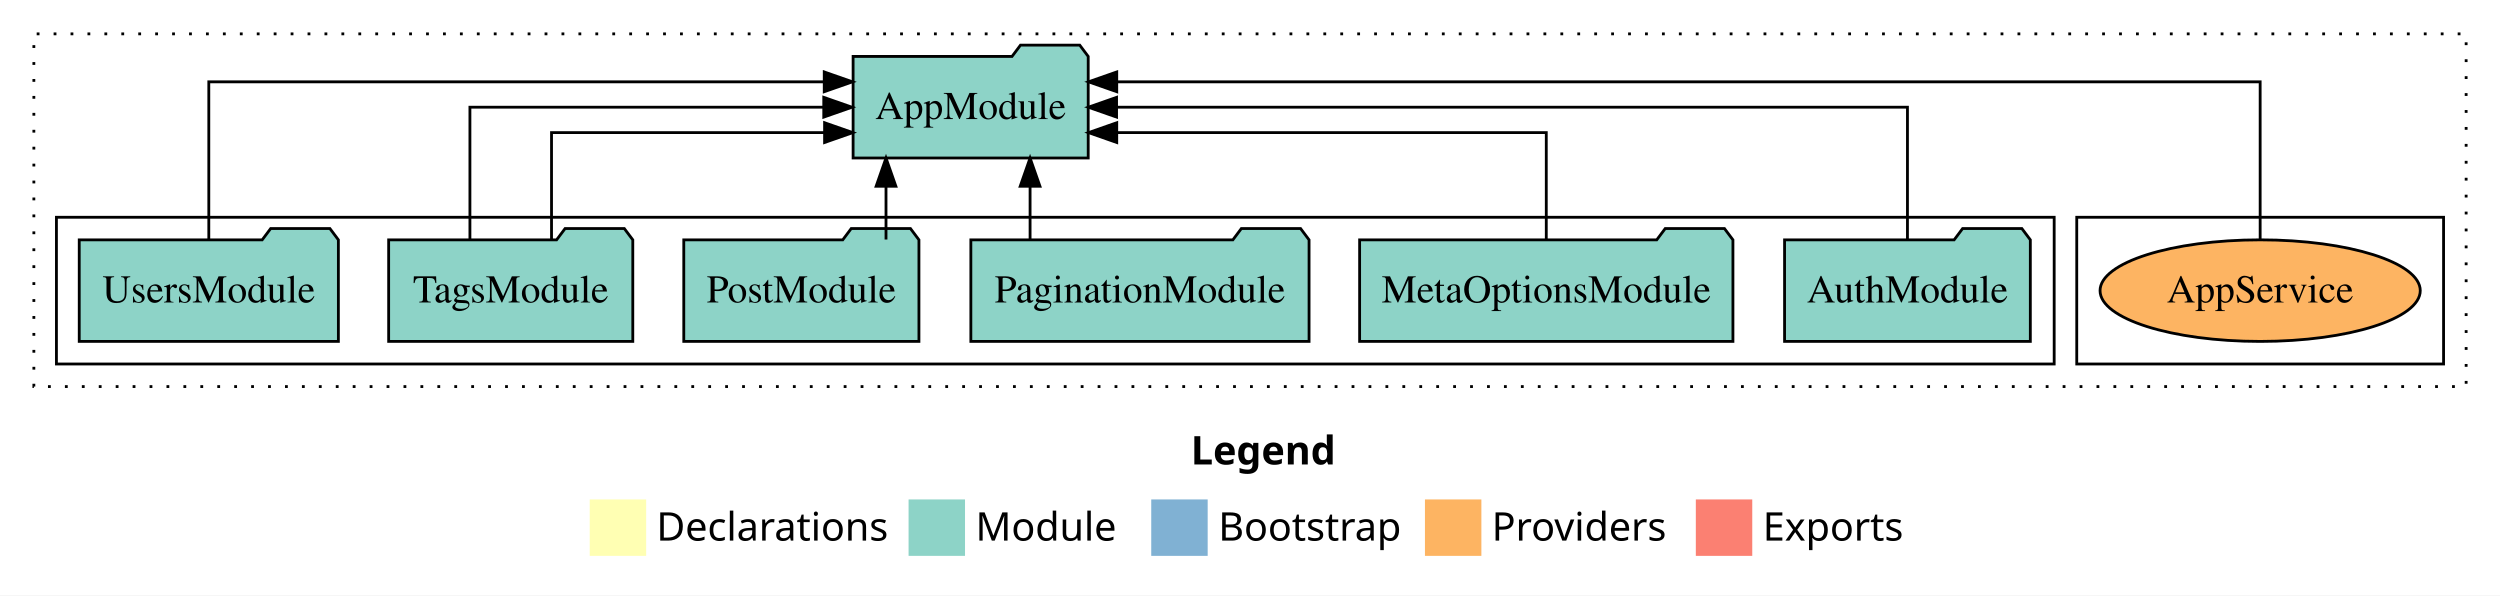
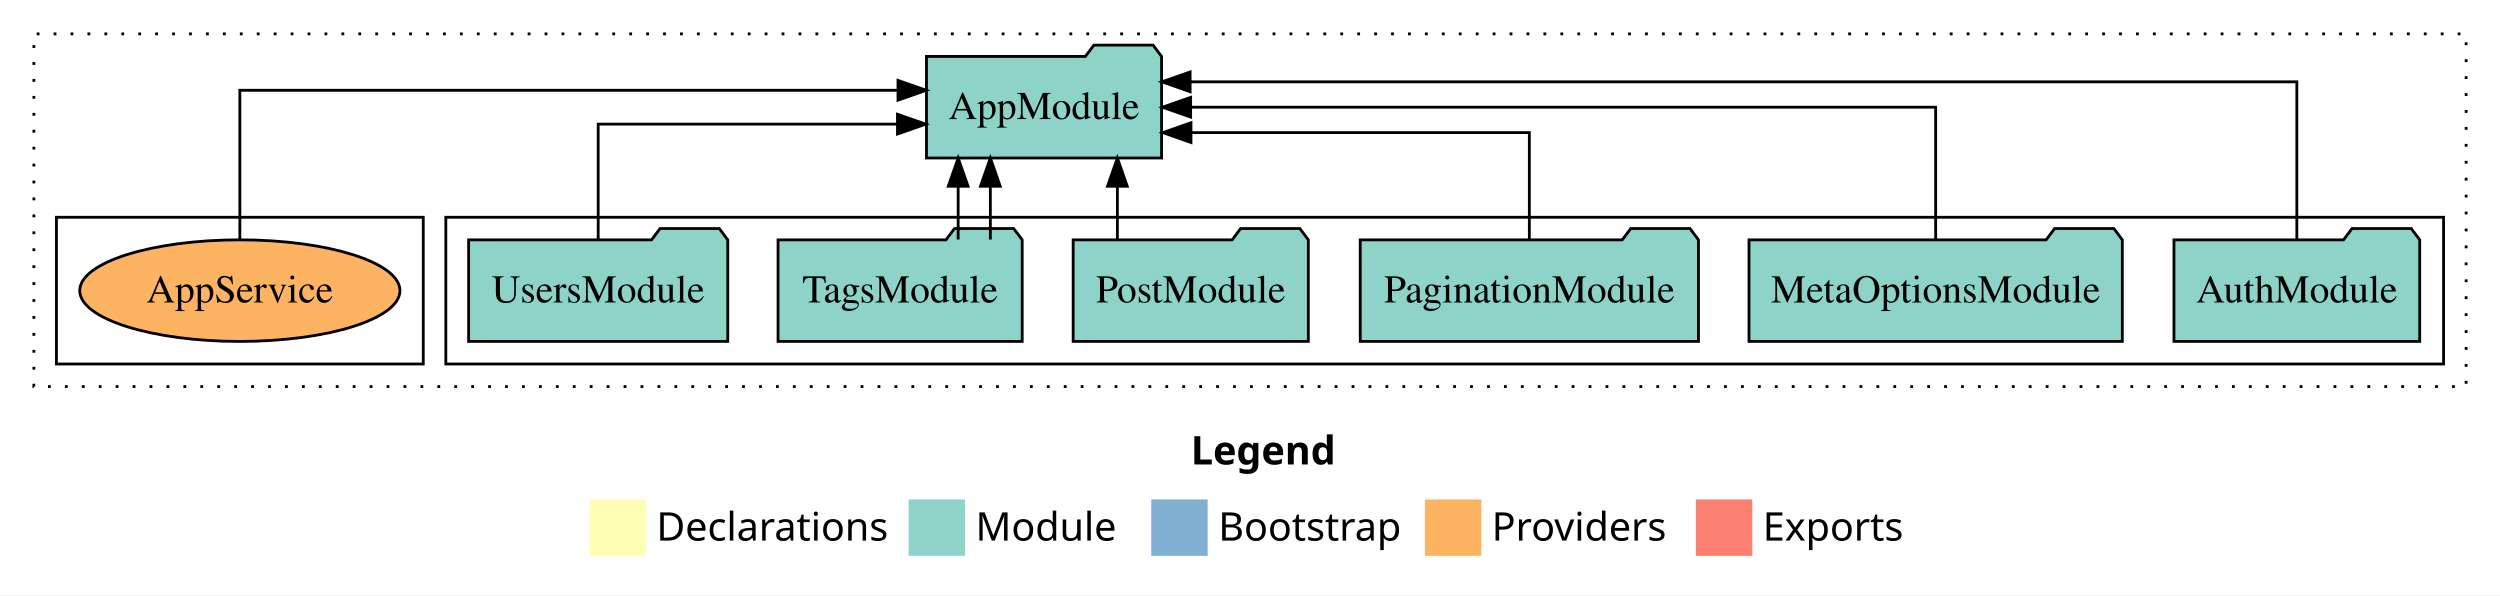
<svg xmlns="http://www.w3.org/2000/svg" width="886pt" height="211pt" viewBox="0.00 0.00 886.00 211.00">
  <g id="graph0" class="graph" transform="scale(1 1) rotate(0) translate(4 207)">
    <polygon fill="white" stroke="transparent" points="-4,4 -4,-207 882,-207 882,4 -4,4" />
    <text text-anchor="start" x="418.01" y="-42.4" font-family="Times-12" font-weight="bold" font-size="14.00">Legend</text>
    <polygon fill="#ffffb3" stroke="transparent" points="205,-10 205,-30 225,-30 225,-10 205,-10" />
    <text text-anchor="start" x="228.63" y="-15.4" font-family="Times-12" font-size="14.00">  Declarations</text>
    <polygon fill="#8dd3c7" stroke="transparent" points="318,-10 318,-30 338,-30 338,-10 318,-10" />
    <text text-anchor="start" x="341.73" y="-15.4" font-family="Times-12" font-size="14.00">  Module</text>
    <polygon fill="#80b1d3" stroke="transparent" points="404,-10 404,-30 424,-30 424,-10 404,-10" />
    <text text-anchor="start" x="427.78" y="-15.4" font-family="Times-12" font-size="14.00">  Bootstrap</text>
    <polygon fill="#fdb462" stroke="transparent" points="501,-10 501,-30 521,-30 521,-10 501,-10" />
    <text text-anchor="start" x="524.67" y="-15.4" font-family="Times-12" font-size="14.00">  Providers</text>
    <polygon fill="#fb8072" stroke="transparent" points="597,-10 597,-30 617,-30 617,-10 597,-10" />
    <text text-anchor="start" x="620.73" y="-15.4" font-family="Times-12" font-size="14.00">  Exports</text>
    <g id="clust1" class="cluster">
      <polygon fill="none" stroke="black" stroke-dasharray="1,5" points="8,-70 8,-195 870,-195 870,-70 8,-70" />
    </g>
+     <g id="clust3" class="cluster">
+       <polygon fill="none" stroke="black" points="154,-78 154,-130 862,-130 862,-78 154,-78" />
+     </g>
    <g id="clust6" class="cluster">
-       <polygon fill="none" stroke="black" points="732,-78 732,-130 862,-130 862,-78 732,-78" />
-     </g>
-     <g id="clust3" class="cluster">
-       <polygon fill="none" stroke="black" points="16,-78 16,-130 724,-130 724,-78 16,-78" />
+       <polygon fill="none" stroke="black" points="16,-78 16,-130 146,-130 146,-78 16,-78" />
    </g>
    <g id="node1" class="node">
-       <polygon fill="#8dd3c7" stroke="black" points="715.55,-122 712.55,-126 691.55,-126 688.55,-122 628.45,-122 628.45,-86 715.55,-86 715.55,-122" />
-       <text text-anchor="middle" x="672" y="-99.8" font-family="Times,serif" font-size="14.00">AuthModule</text>
+       <polygon fill="#8dd3c7" stroke="black" points="853.55,-122 850.55,-126 829.55,-126 826.55,-122 766.45,-122 766.45,-86 853.55,-86 853.55,-122" />
+       <text text-anchor="middle" x="810" y="-99.8" font-family="Times,serif" font-size="14.00">AuthModule</text>
    </g>
    <g id="node7" class="node">
-       <polygon fill="#8dd3c7" stroke="black" points="381.66,-187 378.66,-191 357.66,-191 354.66,-187 298.34,-187 298.34,-151 381.66,-151 381.66,-187" />
-       <text text-anchor="middle" x="340" y="-164.8" font-family="Times,serif" font-size="14.00">AppModule</text>
+       <polygon fill="#8dd3c7" stroke="black" points="407.66,-187 404.66,-191 383.66,-191 380.66,-187 324.34,-187 324.34,-151 407.66,-151 407.66,-187" />
+       <text text-anchor="middle" x="366" y="-164.8" font-family="Times,serif" font-size="14.00">AppModule</text>
    </g>
    <g id="edge1" class="edge">
-       <path fill="none" stroke="black" d="M672,-122.11C672,-141.34 672,-169 672,-169 672,-169 391.71,-169 391.71,-169" />
-       <polygon fill="black" stroke="black" points="391.71,-165.5 381.71,-169 391.71,-172.5 391.71,-165.5" />
+       <path fill="none" stroke="black" d="M810,-122.29C810,-144.21 810,-178 810,-178 810,-178 417.77,-178 417.77,-178" />
+       <polygon fill="black" stroke="black" points="417.77,-174.5 407.77,-178 417.77,-181.5 417.77,-174.5" />
    </g>
    <g id="node2" class="node">
-       <polygon fill="#8dd3c7" stroke="black" points="610.15,-122 607.15,-126 586.15,-126 583.15,-122 477.85,-122 477.85,-86 610.15,-86 610.15,-122" />
-       <text text-anchor="middle" x="544" y="-99.8" font-family="Times,serif" font-size="14.00">MetaOptionsModule</text>
+       <polygon fill="#8dd3c7" stroke="black" points="748.15,-122 745.15,-126 724.15,-126 721.15,-122 615.85,-122 615.85,-86 748.15,-86 748.15,-122" />
+       <text text-anchor="middle" x="682" y="-99.8" font-family="Times,serif" font-size="14.00">MetaOptionsModule</text>
    </g>
    <g id="edge2" class="edge">
-       <path fill="none" stroke="black" d="M544,-122.03C544,-138.4 544,-160 544,-160 544,-160 391.77,-160 391.77,-160" />
-       <polygon fill="black" stroke="black" points="391.77,-156.5 381.77,-160 391.77,-163.5 391.77,-156.5" />
+       <path fill="none" stroke="black" d="M682,-122.11C682,-141.34 682,-169 682,-169 682,-169 417.96,-169 417.96,-169" />
+       <polygon fill="black" stroke="black" points="417.96,-165.5 407.96,-169 417.96,-172.5 417.96,-165.5" />
    </g>
    <g id="node3" class="node">
-       <polygon fill="#8dd3c7" stroke="black" points="459.93,-122 456.93,-126 435.93,-126 432.93,-122 340.07,-122 340.07,-86 459.93,-86 459.93,-122" />
-       <text text-anchor="middle" x="400" y="-99.8" font-family="Times,serif" font-size="14.00">PaginationModule</text>
+       <polygon fill="#8dd3c7" stroke="black" points="597.93,-122 594.93,-126 573.93,-126 570.93,-122 478.07,-122 478.07,-86 597.93,-86 597.93,-122" />
+       <text text-anchor="middle" x="538" y="-99.8" font-family="Times,serif" font-size="14.00">PaginationModule</text>
    </g>
    <g id="edge3" class="edge">
-       <path fill="none" stroke="black" d="M361.06,-122.11C361.06,-122.11 361.06,-140.99 361.06,-140.99" />
-       <polygon fill="black" stroke="black" points="357.56,-140.99 361.06,-150.99 364.56,-140.99 357.56,-140.99" />
+       <path fill="none" stroke="black" d="M538,-122.03C538,-138.4 538,-160 538,-160 538,-160 418.08,-160 418.08,-160" />
+       <polygon fill="black" stroke="black" points="418.08,-156.5 408.08,-160 418.08,-163.5 418.08,-156.5" />
    </g>
    <g id="node4" class="node">
-       <polygon fill="#8dd3c7" stroke="black" points="321.67,-122 318.67,-126 297.67,-126 294.67,-122 238.33,-122 238.33,-86 321.67,-86 321.67,-122" />
-       <text text-anchor="middle" x="280" y="-99.8" font-family="Times,serif" font-size="14.00">PostModule</text>
+       <polygon fill="#8dd3c7" stroke="black" points="459.67,-122 456.67,-126 435.67,-126 432.67,-122 376.33,-122 376.33,-86 459.67,-86 459.67,-122" />
+       <text text-anchor="middle" x="418" y="-99.8" font-family="Times,serif" font-size="14.00">PostModule</text>
    </g>
    <g id="edge4" class="edge">
-       <path fill="none" stroke="black" d="M310,-122.11C310,-122.11 310,-140.99 310,-140.99" />
-       <polygon fill="black" stroke="black" points="306.5,-140.99 310,-150.99 313.5,-140.99 306.5,-140.99" />
+       <path fill="none" stroke="black" d="M392,-122.11C392,-122.11 392,-140.99 392,-140.99" />
+       <polygon fill="black" stroke="black" points="388.5,-140.99 392,-150.99 395.5,-140.99 388.5,-140.99" />
    </g>
    <g id="node5" class="node">
-       <polygon fill="#8dd3c7" stroke="black" points="220.26,-122 217.26,-126 196.26,-126 193.26,-122 133.74,-122 133.74,-86 220.26,-86 220.26,-122" />
-       <text text-anchor="middle" x="177" y="-99.8" font-family="Times,serif" font-size="14.00">TagsModule</text>
+       <polygon fill="#8dd3c7" stroke="black" points="358.26,-122 355.26,-126 334.26,-126 331.26,-122 271.74,-122 271.74,-86 358.26,-86 358.26,-122" />
+       <text text-anchor="middle" x="315" y="-99.8" font-family="Times,serif" font-size="14.00">TagsModule</text>
    </g>
    <g id="edge5" class="edge">
-       <path fill="none" stroke="black" d="M191.46,-122.03C191.46,-138.4 191.46,-160 191.46,-160 191.46,-160 288.23,-160 288.23,-160" />
-       <polygon fill="black" stroke="black" points="288.23,-163.5 298.23,-160 288.23,-156.5 288.23,-163.5" />
+       <path fill="none" stroke="black" d="M346.98,-122.11C346.98,-122.11 346.98,-140.99 346.98,-140.99" />
+       <polygon fill="black" stroke="black" points="343.48,-140.99 346.98,-150.99 350.48,-140.99 343.48,-140.99" />
    </g>
    <g id="edge6" class="edge">
-       <path fill="none" stroke="black" d="M162.54,-122.11C162.54,-141.34 162.54,-169 162.54,-169 162.54,-169 287.94,-169 287.94,-169" />
-       <polygon fill="black" stroke="black" points="287.94,-172.5 297.94,-169 287.94,-165.5 287.94,-172.5" />
+       <path fill="none" stroke="black" d="M335.57,-122.11C335.57,-122.11 335.57,-140.99 335.57,-140.99" />
+       <polygon fill="black" stroke="black" points="332.07,-140.99 335.57,-150.99 339.07,-140.99 332.07,-140.99" />
    </g>
    <g id="node6" class="node">
-       <polygon fill="#8dd3c7" stroke="black" points="115.92,-122 112.92,-126 91.92,-126 88.92,-122 24.08,-122 24.08,-86 115.92,-86 115.92,-122" />
-       <text text-anchor="middle" x="70" y="-99.8" font-family="Times,serif" font-size="14.00">UsersModule</text>
+       <polygon fill="#8dd3c7" stroke="black" points="253.92,-122 250.92,-126 229.92,-126 226.92,-122 162.08,-122 162.08,-86 253.92,-86 253.92,-122" />
+       <text text-anchor="middle" x="208" y="-99.8" font-family="Times,serif" font-size="14.00">UsersModule</text>
    </g>
    <g id="edge7" class="edge">
-       <path fill="none" stroke="black" d="M70,-122.29C70,-144.21 70,-178 70,-178 70,-178 288.11,-178 288.11,-178" />
-       <polygon fill="black" stroke="black" points="288.11,-181.5 298.11,-178 288.11,-174.5 288.11,-181.5" />
+       <path fill="none" stroke="black" d="M208,-122.02C208,-139.37 208,-163 208,-163 208,-163 314.07,-163 314.07,-163" />
+       <polygon fill="black" stroke="black" points="314.07,-166.5 324.07,-163 314.07,-159.5 314.07,-166.5" />
    </g>
    <g id="node8" class="node">
-       <ellipse fill="#fdb462" stroke="black" cx="797" cy="-104" rx="56.74" ry="18" />
-       <text text-anchor="middle" x="797" y="-99.8" font-family="Times,serif" font-size="14.00">AppService</text>
+       <ellipse fill="#fdb462" stroke="black" cx="81" cy="-104" rx="56.74" ry="18" />
+       <text text-anchor="middle" x="81" y="-99.8" font-family="Times,serif" font-size="14.00">AppService</text>
    </g>
    <g id="edge8" class="edge">
-       <path fill="none" stroke="black" d="M797,-122.29C797,-144.21 797,-178 797,-178 797,-178 391.77,-178 391.77,-178" />
-       <polygon fill="black" stroke="black" points="391.77,-174.5 381.77,-178 391.77,-181.5 391.77,-174.5" />
+       <path fill="none" stroke="black" d="M81,-122.28C81,-143.32 81,-175 81,-175 81,-175 314.25,-175 314.25,-175" />
+       <polygon fill="black" stroke="black" points="314.25,-178.5 324.25,-175 314.25,-171.5 314.25,-178.5" />
    </g>
  </g>
</svg>
